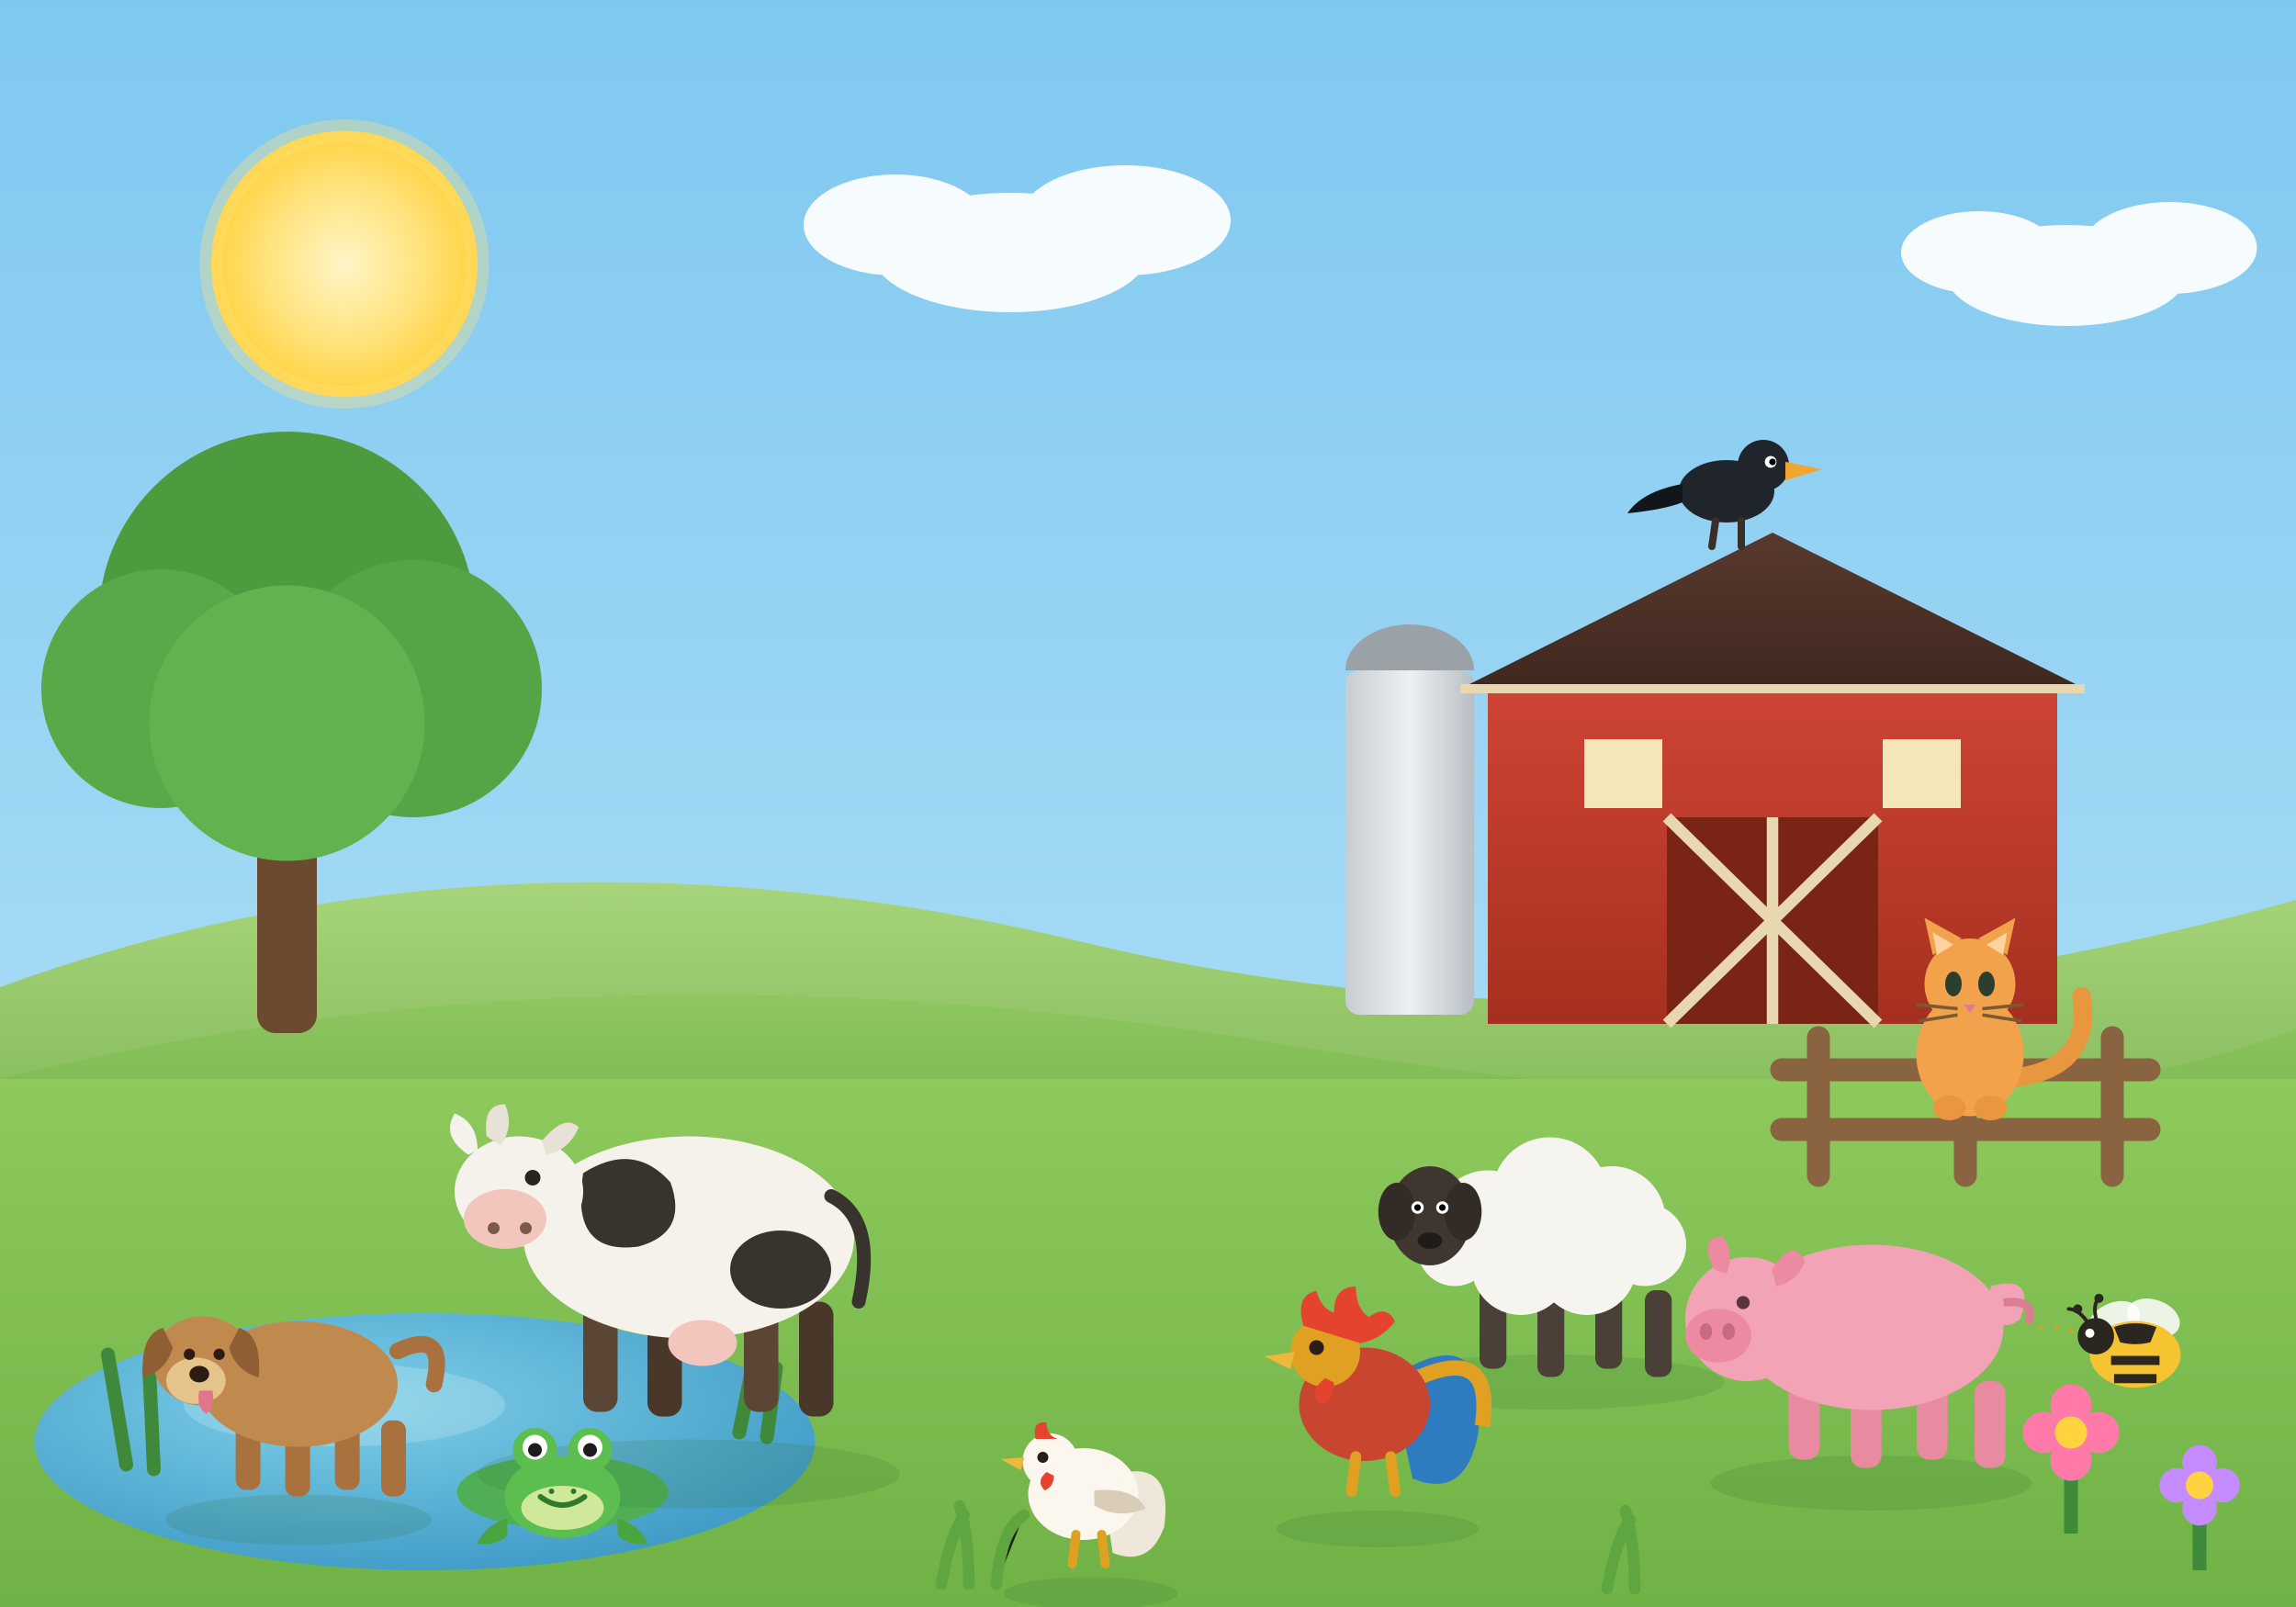
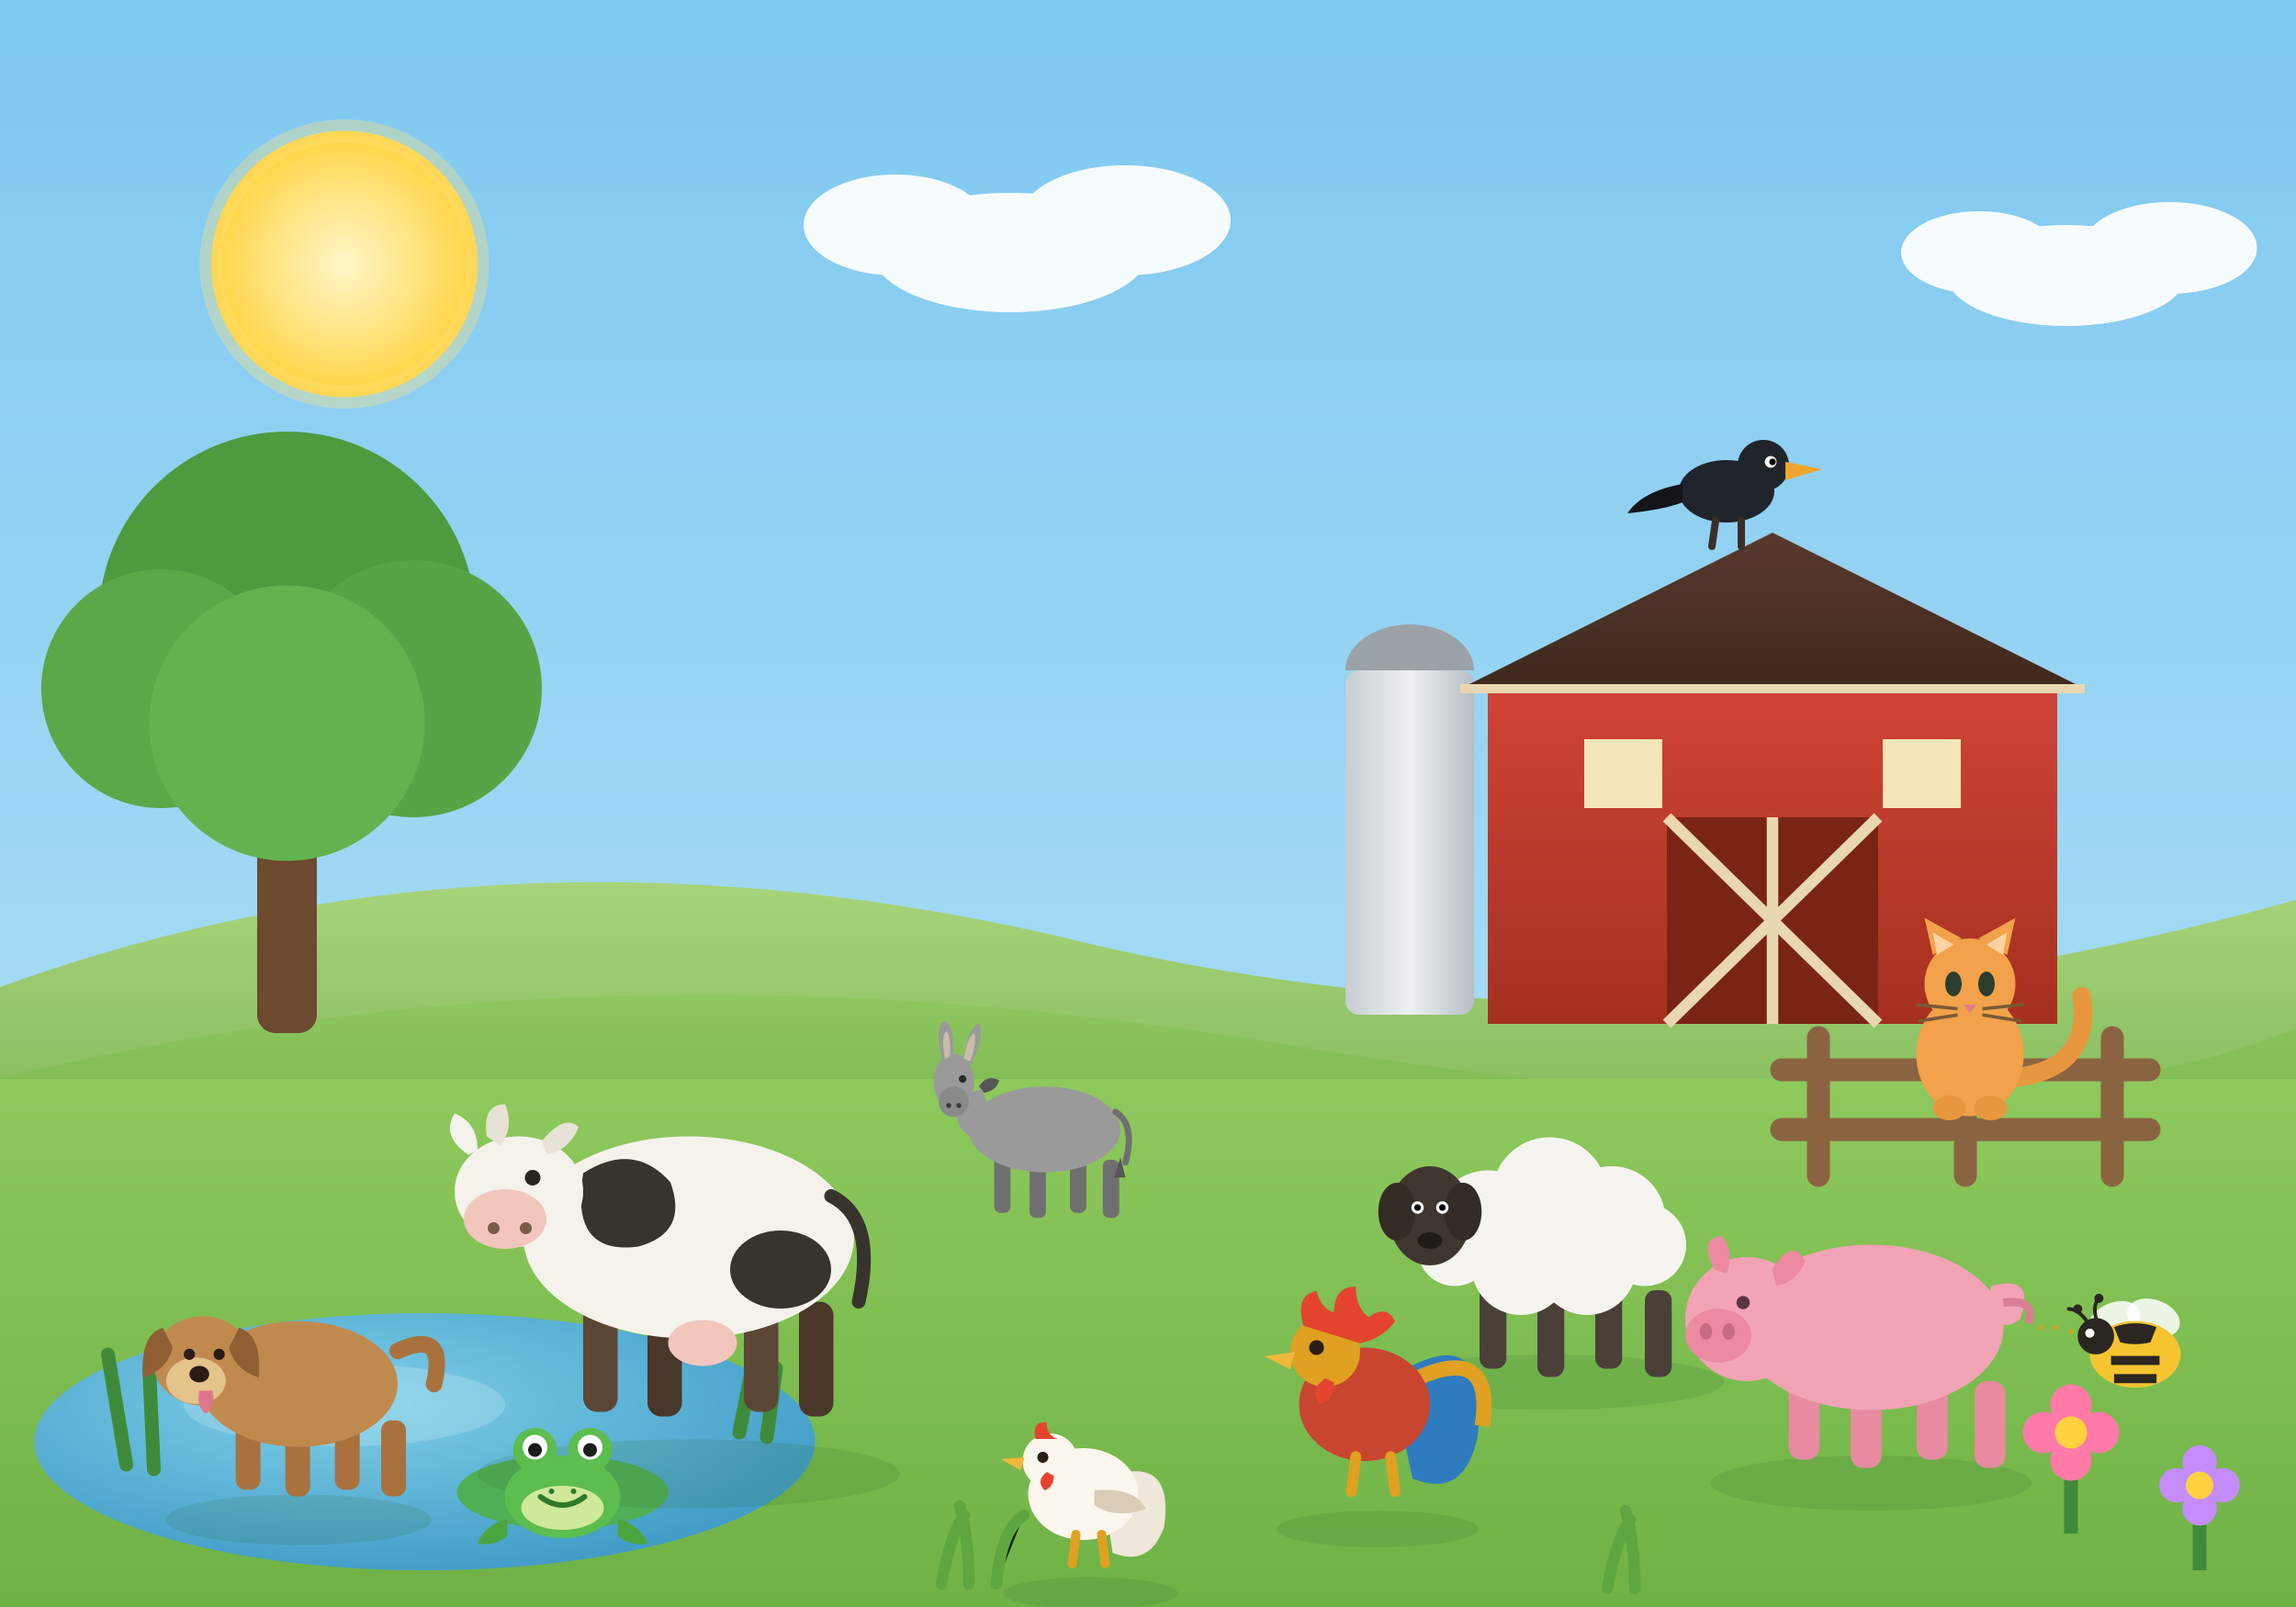
<svg xmlns="http://www.w3.org/2000/svg" viewBox="0 0 1000 700" role="img" aria-label="Boerderij met dieren">
  <defs>
    <style>.hit{fill:transparent;}.animal-node{cursor:pointer;}</style>
    <linearGradient id="skyG" x1="0" y1="0" x2="0" y2="1">
      <stop offset="0" stop-color="#7ec8f0" />
      <stop offset="0.7" stop-color="#a9dcf5" />
      <stop offset="1" stop-color="#d8f0fb" />
    </linearGradient>
    <linearGradient id="hillFar" x1="0" y1="0" x2="0" y2="1">
      <stop offset="0" stop-color="#a7d47a" />
      <stop offset="1" stop-color="#8bc061" />
    </linearGradient>
    <linearGradient id="hillNear" x1="0" y1="0" x2="0" y2="1">
      <stop offset="0" stop-color="#8fc75f" />
      <stop offset="1" stop-color="#6fae49" />
    </linearGradient>
    <linearGradient id="groundG" x1="0" y1="0" x2="0" y2="1">
      <stop offset="0" stop-color="#8ec95c" />
      <stop offset="1" stop-color="#6fb246" />
    </linearGradient>
    <linearGradient id="barnG" x1="0" y1="0" x2="0" y2="1">
      <stop offset="0" stop-color="#cf4436" />
      <stop offset="1" stop-color="#a5301f" />
    </linearGradient>
    <linearGradient id="roofG" x1="0" y1="0" x2="0" y2="1">
      <stop offset="0" stop-color="#59392e" />
      <stop offset="1" stop-color="#3f281f" />
    </linearGradient>
    <radialGradient id="sunG" cx="0.5" cy="0.5" r="0.5">
      <stop offset="0" stop-color="#fff6c8" />
      <stop offset="0.6" stop-color="#ffe27a" />
      <stop offset="1" stop-color="#ffd23f" />
    </radialGradient>
    <radialGradient id="pondG" cx="0.4" cy="0.35" r="0.7">
      <stop offset="0" stop-color="#7fd0e8" />
      <stop offset="1" stop-color="#3f9ac6" />
    </radialGradient>
    <linearGradient id="siloG" x1="0" y1="0" x2="1" y2="0">
      <stop offset="0" stop-color="#c7cdd2" />
      <stop offset="0.5" stop-color="#eef1f3" />
      <stop offset="1" stop-color="#b7bec4" />
    </linearGradient>
  </defs>
  <rect x="0" y="0" width="1000" height="700" fill="url(#skyG)" />
  <circle cx="150" cy="115" r="58" fill="url(#sunG)" />
  <circle cx="150" cy="115" r="58" fill="none" stroke="#ffe27a" stroke-width="10" opacity="0.35" />
  <g fill="#ffffff" opacity="0.92">
    <ellipse cx="440" cy="110" rx="60" ry="26" />
    <ellipse cx="490" cy="96" rx="46" ry="24" />
    <ellipse cx="390" cy="98" rx="40" ry="22" />
    <ellipse cx="900" cy="120" rx="52" ry="22" />
    <ellipse cx="945" cy="108" rx="38" ry="20" />
    <ellipse cx="862" cy="110" rx="34" ry="18" />
  </g>
  <path d="M0,430 Q220,350 470,410 T1000,392 L1000,470 L0,470 Z" fill="url(#hillFar)" />
  <path d="M0,470 Q260,405 560,455 T1000,448 L1000,520 L0,520 Z" fill="url(#hillNear)" />
  <rect x="0" y="470" width="1000" height="230" fill="url(#groundG)" />
  <g>
    <rect x="112" y="300" width="26" height="150" rx="8" fill="#6b4a30" />
    <circle cx="125" cy="270" r="82" fill="#4e9a3f" />
    <circle cx="70" cy="300" r="52" fill="#5aa848" />
    <circle cx="180" cy="300" r="56" fill="#57a446" />
    <circle cx="125" cy="315" r="60" fill="#62b34f" />
  </g>
  <g>
    <rect x="586" y="292" width="56" height="150" rx="6" fill="url(#siloG)" />
    <path d="M586,292 a28,20 0 0 1 56,0 Z" fill="#9aa2a8" />
    <rect x="648" y="300" width="248" height="146" fill="url(#barnG)" />
    <path d="M636,300 L772,232 L908,300 Z" fill="url(#roofG)" />
    <rect x="726" y="356" width="92" height="90" fill="#7a2416" />
    <path d="M772,356 L772,446 M726,356 L818,446 M818,356 L726,446" stroke="#e9d7b0" stroke-width="5" />
    <rect x="690" y="322" width="34" height="30" fill="#f4e6b8" />
    <rect x="820" y="322" width="34" height="30" fill="#f4e6b8" />
    <path d="M636,300 L908,300" stroke="#e9d7b0" stroke-width="4" />
  </g>
  <g stroke="#8a6440" stroke-width="10" stroke-linecap="round">
    <line x1="792" y1="452" x2="792" y2="512" />
    <line x1="856" y1="452" x2="856" y2="512" />
    <line x1="920" y1="452" x2="920" y2="512" />
    <line x1="776" y1="466" x2="936" y2="466" />
    <line x1="776" y1="492" x2="936" y2="492" />
  </g>
  <g>
    <ellipse cx="185" cy="628" rx="170" ry="56" fill="url(#pondG)" />
    <ellipse cx="150" cy="612" rx="70" ry="18" fill="#ffffff" opacity="0.18" />
    <g stroke="#3f8a3a" stroke-width="6" stroke-linecap="round">
      <line x1="55" y1="638" x2="47" y2="590" />
      <line x1="67" y1="640" x2="65" y2="596" />
      <line x1="322" y1="624" x2="330" y2="584" />
      <line x1="334" y1="626" x2="338" y2="596" />
    </g>
    <ellipse cx="245" cy="650" rx="46" ry="16" fill="#4fae56" />
  </g>
  <g stroke="#5aa23f" stroke-width="5" stroke-linecap="round" opacity="0.8">
    <path d="M410,690 q4,-22 10,-30 M422,690 q0,-20 -4,-34 M434,690 q2,-24 12,-30" />
    <path d="M700,692 q4,-22 10,-30 M712,692 q0,-20 -4,-34" />
  </g>
  <g>
    <g transform="translate(902,628)">
      <line x1="0" y1="0" x2="0" y2="40" stroke="#3f8a3a" stroke-width="6" />
      <g fill="#ff7aa8">
        <circle cx="-12" cy="-4" r="9" />
        <circle cx="12" cy="-4" r="9" />
        <circle cx="0" cy="-16" r="9" />
        <circle cx="0" cy="8" r="9" />
      </g>
      <circle cx="0" cy="-4" r="7" fill="#ffd23f" />
    </g>
    <g transform="translate(958,650)">
      <line x1="0" y1="0" x2="0" y2="34" stroke="#3f8a3a" stroke-width="6" />
      <g fill="#c58cff">
        <circle cx="-10" cy="-3" r="7.5" />
        <circle cx="10" cy="-3" r="7.5" />
        <circle cx="0" cy="-13" r="7.5" />
        <circle cx="0" cy="7" r="7.5" />
      </g>
      <circle cx="0" cy="-3" r="6" fill="#ffd23f" />
    </g>
  </g>
  <g fill="#2f6b2a" opacity="0.16">
    <ellipse cx="300" cy="642" rx="92" ry="15" />
    <ellipse cx="130" cy="662" rx="58" ry="11" />
    <ellipse cx="675" cy="602" rx="76" ry="12" />
    <ellipse cx="815" cy="646" rx="70" ry="12" />
    <ellipse cx="475" cy="694" rx="38" ry="7" />
    <ellipse cx="600" cy="666" rx="44" ry="8" />
  </g>
  <g transform="translate(752,214) scale(0.8)">
    <g class="animal-node" data-key="kraai" role="button" aria-label="Kraai" tabindex="0">
      <rect class="hit" x="-40" y="-46" width="86" height="80" />
      <ellipse cx="0" cy="0" rx="26" ry="17" fill="#20242b" />
      <circle cx="20" cy="-14" r="14" fill="#20242b" />
      <path d="M32,-16 l20,4 l-20,6 z" fill="#f0a52e" />
      <circle cx="24" cy="-16" r="3.2" fill="#fff" />
      <circle cx="25" cy="-16" r="1.8" fill="#000" />
      <path d="M-24,-4 q-22,4 -30,16 q20,-2 30,-6 z" fill="#12151a" />
      <line x1="-6" y1="16" x2="-8" y2="30" stroke="#3a2f28" stroke-width="4" stroke-linecap="round" />
      <line x1="8" y1="16" x2="8" y2="30" stroke="#3a2f28" stroke-width="4" stroke-linecap="round" />
    </g>
  </g>
  <g transform="translate(858,452) scale(0.9)">
    <g class="animal-node" data-key="poes" role="button" aria-label="Poes" tabindex="0">
      <rect class="hit" x="-42" y="-52" width="90" height="96" />
      <path d="M14,20 q46,-2 40,-40" stroke="#e8973f" stroke-width="9" fill="none" stroke-linecap="round" />
      <ellipse cx="0" cy="8" rx="26" ry="30" fill="#f2a24a" />
      <circle cx="0" cy="-26" r="22" fill="#f2a24a" />
      <path d="M-18,-40 l-4,-18 l18,10 z" fill="#f2a24a" />
      <path d="M18,-40 l4,-18 l-18,10 z" fill="#f2a24a" />
      <path d="M-16,-40 l-2,-11 l10,6 z" fill="#ffd2a1" />
      <path d="M16,-40 l2,-11 l-10,6 z" fill="#ffd2a1" />
      <ellipse cx="-8" cy="-26" rx="4" ry="6" fill="#2c3e2e" />
      <ellipse cx="8" cy="-26" rx="4" ry="6" fill="#2c3e2e" />
      <path d="M-3,-16 l3,4 l3,-4 z" fill="#e07b8a" />
      <g stroke="#7a5a34" stroke-width="1.6">
        <line x1="-6" y1="-14" x2="-26" y2="-16" />
        <line x1="-6" y1="-11" x2="-25" y2="-8" />
        <line x1="6" y1="-14" x2="26" y2="-16" />
        <line x1="6" y1="-11" x2="25" y2="-8" />
      </g>
      <g fill="#e8973f">
        <ellipse cx="-10" cy="34" rx="8" ry="6" />
        <ellipse cx="10" cy="34" rx="8" ry="6" />
      </g>
    </g>
  </g>
  <g transform="translate(300,545) scale(1.0)">
    <g class="animal-node" data-key="koe" role="button" aria-label="Koe" tabindex="0">
      <rect class="hit" x="-104" y="-72" width="200" height="168" />
      <g fill="#5b4636">
        <rect x="-46" y="18" width="15" height="52" rx="6" />
        <rect x="24" y="18" width="15" height="52" rx="6" />
      </g>
      <g fill="#493729">
        <rect x="-18" y="22" width="15" height="50" rx="6" />
        <rect x="48" y="22" width="15" height="50" rx="6" />
      </g>
      <ellipse cx="0" cy="-6" rx="72" ry="44" fill="#f5f2ec" />
      <path d="M-46,-34 q22,-14 38,4 q8,22 -14,28 q-30,4 -24,-32z" fill="#39332d" />
      <ellipse cx="40" cy="8" rx="22" ry="17" fill="#39332d" />
      <path d="M62,-24 q20,10 12,46" stroke="#39332d" stroke-width="6" fill="none" stroke-linecap="round" />
      <ellipse cx="6" cy="40" rx="15" ry="10" fill="#f2c6bd" />
      <g transform="translate(-74,-26)">
        <ellipse cx="0" cy="0" rx="28" ry="24" fill="#f5f2ec" />
        <ellipse cx="-6" cy="12" rx="18" ry="13" fill="#f2c6bd" />
        <circle cx="-11" cy="16" r="2.6" fill="#7a5a48" />
        <circle cx="3" cy="16" r="2.6" fill="#7a5a48" />
        <circle cx="6" cy="-6" r="3.4" fill="#2a241f" />
        <path d="M-22,-16 q-12,-8 -6,-18 q10,4 10,16z" fill="#f5f2ec" />
        <path d="M-14,-24 q-2,-14 8,-14 q4,10 -2,18z" fill="#e8e2d6" />
        <path d="M10,-22 q10,-12 16,-6 q-4,10 -14,12z" fill="#e8e2d6" />
      </g>
    </g>
  </g>
  <g transform="translate(130,600) scale(0.72)">
    <g class="animal-node" data-key="hond" role="button" aria-label="Hond" tabindex="0">
      <rect class="hit" x="-90" y="-60" width="176" height="146" />
      <g fill="#a9713e">
        <rect x="-38" y="22" width="15" height="46" rx="6" />
        <rect x="-8" y="26" width="15" height="46" rx="6" />
        <rect x="22" y="22" width="15" height="46" rx="6" />
        <rect x="50" y="26" width="15" height="46" rx="6" />
      </g>
      <path d="M60,-16 q30,-14 22,20" stroke="#a9713e" stroke-width="10" fill="none" stroke-linecap="round" />
      <ellipse cx="0" cy="4" rx="60" ry="38" fill="#c08a4e" />
      <g transform="translate(-58,-14)">
        <ellipse cx="0" cy="4" rx="30" ry="27" fill="#c08a4e" />
        <ellipse cx="-4" cy="16" rx="18" ry="14" fill="#e5c48c" />
        <path d="M-24,-16 q-14,4 -12,30 q14,-4 18,-18z" fill="#8f5e33" />
        <path d="M22,-16 q14,4 12,30 q-14,-4 -18,-18z" fill="#8f5e33" />
        <circle cx="-8" cy="0" r="3.4" fill="#2a1c12" />
        <circle cx="10" cy="0" r="3.4" fill="#2a1c12" />
        <ellipse cx="-2" cy="12" rx="6" ry="5" fill="#2a1c12" />
        <path d="M-2,22 q-2,10 4,14 q6,-4 4,-14z" fill="#e0768a" />
      </g>
    </g>
  </g>
  <g transform="translate(245,646) scale(0.6)">
    <g class="animal-node" data-key="kikker" role="button" aria-label="Kikker" tabindex="0">
      <rect class="hit" x="-56" y="-56" width="112" height="100" />
      <ellipse cx="0" cy="10" rx="42" ry="30" fill="#5cbe4e" />
      <ellipse cx="0" cy="18" rx="30" ry="16" fill="#cfe89a" />
      <g fill="#4aa53f">
        <path d="M-40,26 q-16,4 -22,18 q14,2 22,-6z" />
        <path d="M40,26 q16,4 22,18 q-14,2 -22,-6z" />
      </g>
      <circle cx="-20" cy="-24" r="16" fill="#5cbe4e" />
      <circle cx="20" cy="-24" r="16" fill="#5cbe4e" />
      <circle cx="-20" cy="-26" r="9" fill="#fff" />
      <circle cx="20" cy="-26" r="9" fill="#fff" />
      <circle cx="-20" cy="-24" r="5" fill="#1c1c1c" />
      <circle cx="20" cy="-24" r="5" fill="#1c1c1c" />
      <path d="M-16,10 q16,12 32,0" stroke="#2f7a2a" stroke-width="4" fill="none" stroke-linecap="round" />
      <circle cx="-8" cy="6" r="2" fill="#2f7a2a" />
      <circle cx="8" cy="6" r="2" fill="#2f7a2a" />
    </g>
  </g>
  <g transform="translate(475,646) scale(0.8)">
    <g class="animal-node" data-key="kip" role="button" aria-label="Kip" tabindex="0">
      <rect class="hit" x="-48" y="-50" width="96" height="100" />
      <path d="M6,-2 q40,-16 34,26 q-8,22 -28,14 z" fill="#efe7da" />
      <ellipse cx="-4" cy="6" rx="30" ry="25" fill="#fbf6ee" />
      <circle cx="-22" cy="-12" r="15" fill="#fbf6ee" />
      <path d="M-30,-24 q-2,-10 6,-9 q0,7 6,9z" fill="#e4442e" />
      <path d="M-36,-14 l-13,1 l11,6 z" fill="#f0b73a" />
      <path d="M-24,-6 q-6,5 -1,10 q5,-2 5,-8 z" fill="#e4442e" />
      <circle cx="-26" cy="-14" r="3" fill="#2a1e16" />
      <path d="M2,4 q22,-2 28,10 q-16,6 -28,-2z" fill="#d9cdb8" />
      <g stroke="#e0a021" stroke-width="5" stroke-linecap="round">
        <line x1="-8" y1="28" x2="-10" y2="44" />
        <line x1="6" y1="28" x2="8" y2="44" />
      </g>
    </g>
  </g>
  <g transform="translate(600,606) scale(0.95)">
    <g class="animal-node" data-key="haan" role="button" aria-label="Haan" tabindex="0">
      <rect class="hit" x="-54" y="-62" width="108" height="118" />
      <path d="M6,-6 q46,-30 40,26 q-6,30 -30,20 z" fill="#2f7bbf" />
      <path d="M14,-4 q40,-20 34,20" stroke="#e0a021" stroke-width="7" fill="none" />
      <ellipse cx="-6" cy="6" rx="30" ry="26" fill="#c8452f" />
      <circle cx="-24" cy="-18" r="16" fill="#e0a021" />
      <path d="M-34,-30 q-4,-14 6,-16 q2,8 8,10 q0,-12 10,-12 q0,10 6,14 q8,-6 12,2 q-6,8 -16,10 z" fill="#e4442e" />
      <path d="M-38,-18 l-14,2 l12,6 z" fill="#f0b73a" />
      <path d="M-24,-6 q-8,6 -2,12 q6,-2 6,-10 z" fill="#e4442e" />
      <circle cx="-28" cy="-20" r="3.4" fill="#2a1e16" />
      <g stroke="#e0a021" stroke-width="5" stroke-linecap="round">
        <line x1="-10" y1="30" x2="-12" y2="46" />
        <line x1="6" y1="30" x2="8" y2="46" />
      </g>
    </g>
  </g>
  <g transform="translate(675,535) scale(0.9)">
    <g class="animal-node" data-key="schaap" role="button" aria-label="Schaap" tabindex="0">
      <rect class="hit" x="-84" y="-60" width="164" height="140" />
      <g fill="#4a4038">
        <rect x="-34" y="26" width="13" height="42" rx="5" />
        <rect x="-6" y="30" width="13" height="42" rx="5" />
        <rect x="22" y="26" width="13" height="42" rx="5" />
        <rect x="46" y="30" width="13" height="42" rx="5" />
      </g>
      <g fill="#f6f4ef">
        <circle cx="-30" cy="-2" r="26" />
        <circle cx="0" cy="-16" r="28" />
        <circle cx="30" cy="-4" r="26" />
        <circle cx="-14" cy="18" r="24" />
        <circle cx="18" cy="18" r="24" />
        <circle cx="0" cy="6" r="30" />
        <circle cx="46" cy="8" r="20" />
        <circle cx="-46" cy="10" r="18" />
      </g>
      <g transform="translate(-58,-6)">
        <ellipse cx="0" cy="0" rx="20" ry="24" fill="#3f362f" />
        <ellipse cx="-16" cy="-2" rx="9" ry="14" fill="#332b25" />
        <ellipse cx="16" cy="-2" rx="9" ry="14" fill="#332b25" />
        <circle cx="-6" cy="-4" r="3" fill="#fff" />
        <circle cx="6" cy="-4" r="3" fill="#fff" />
        <circle cx="-6" cy="-4" r="1.6" fill="#000" />
        <circle cx="6" cy="-4" r="1.6" fill="#000" />
        <ellipse cx="0" cy="12" rx="6" ry="4" fill="#211b17" />
      </g>
    </g>
  </g>
  <g transform="translate(815,580) scale(0.9)">
    <g class="animal-node" data-key="varken" role="button" aria-label="Varken" tabindex="0">
      <rect class="hit" x="-84" y="-56" width="168" height="130" />
      <g fill="#e88aa0">
        <rect x="-40" y="20" width="15" height="42" rx="6" />
        <rect x="-10" y="24" width="15" height="42" rx="6" />
        <rect x="22" y="20" width="15" height="42" rx="6" />
        <rect x="50" y="24" width="15" height="42" rx="6" />
      </g>
      <ellipse cx="0" cy="-2" rx="64" ry="40" fill="#f3a3b6" />
      <path d="M58,-22 q22,-6 14,16 q-10,8 -16,-6z" fill="#f3a3b6" />
      <path d="M64,-14 q16,-2 12,10" stroke="#d97e93" stroke-width="4" fill="none" />
      <g transform="translate(-60,-12)">
        <circle cx="0" cy="6" r="30" fill="#f3a3b6" />
        <ellipse cx="-14" cy="14" rx="16" ry="13" fill="#eb8aa0" />
        <ellipse cx="-20" cy="12" rx="3" ry="4" fill="#c76b80" />
        <ellipse cx="-9" cy="12" rx="3" ry="4" fill="#c76b80" />
        <path d="M-16,-18 q-8,-16 4,-16 q6,8 2,18z" fill="#eb8aa0" />
        <path d="M12,-18 q10,-16 16,-4 q-4,10 -14,12z" fill="#eb8aa0" />
        <circle cx="-2" cy="-2" r="3.2" fill="#5a3540" />
      </g>
    </g>
  </g>
  <g transform="translate(930,586) scale(0.66)">
    <path d="M0,20 q-40,-40 -70,-30" stroke="#e0a021" stroke-width="3" fill="none" stroke-dasharray="4 6" opacity="0.6" />
    <g class="animal-node" data-key="bij" role="button" aria-label="Bij" tabindex="0">
      <rect class="hit" x="-48" y="-42" width="96" height="88" />
      <ellipse cx="-14" cy="-16" rx="18" ry="12" fill="#ffffff" opacity="0.85" transform="rotate(-24 -14 -16)" />
      <ellipse cx="12" cy="-18" rx="18" ry="12" fill="#ffffff" opacity="0.85" transform="rotate(20 12 -18)" />
      <ellipse cx="0" cy="6" rx="30" ry="22" fill="#f6c430" />
      <path d="M-14,-12 a30,22 0 0 1 28,0 l-4,10 a30,22 0 0 1 -20,0 z" fill="#2b2620" />
      <path d="M-16,10 h32 M-14,22 h28" stroke="#2b2620" stroke-width="6" />
      <circle cx="-26" cy="-6" r="12" fill="#2b2620" />
      <circle cx="-30" cy="-8" r="3" fill="#fff" />
      <path d="M-32,-16 q-6,-8 -12,-8 M-26,-18 q-2,-9 2,-13" stroke="#2b2620" stroke-width="2.4" fill="none" stroke-linecap="round" />
      <circle cx="-38" cy="-24" r="3" fill="#2b2620" />
      <circle cx="-24" cy="-31" r="3" fill="#2b2620" />
    </g>
  </g>
+   <g transform="translate(455,492) scale(0.55)">
+     <g class="animal-node" data-key="ezel" role="button" aria-label="Ezel" tabindex="0">
+       <rect class="hit" x="-96" y="-78" width="184" height="164" />
+       <g fill="#6f6f6f">
+         <rect x="-40" y="20" width="13" height="46" rx="5" />
+         <rect x="-12" y="24" width="13" height="46" rx="5" />
+         <rect x="20" y="20" width="13" height="46" rx="5" />
+         <rect x="46" y="24" width="13" height="46" rx="5" />
+       </g>
+       <ellipse cx="0" cy="0" rx="60" ry="34" fill="#9a9a9a" />
+       <path d="M56,-14 q16,10 8,40" stroke="#6f6f6f" stroke-width="5" fill="none" stroke-linecap="round" />
+       <path d="M60,22 l-5,16 l9,0 z" fill="#565656" />
+       <path d="M-52,-34 q6,-10 16,-5 q-2,8 -12,10z" fill="#565656" />
+       <g transform="translate(-56,-22)">
+         <path d="M-2,28 q-16,-8 -10,-32 l18,-6 q10,22 4,36z" fill="#9a9a9a" />
+         <ellipse cx="-16" cy="-16" rx="16" ry="22" fill="#9a9a9a" />
+         <ellipse cx="-16" cy="0" rx="12" ry="12" fill="#8a8a8a" />
+         <circle cx="-20" cy="3" r="2" fill="#3a3a3a" />
+         <circle cx="-12" cy="3" r="2" fill="#3a3a3a" />
+         <circle cx="-9" cy="-18" r="3" fill="#2a2a2a" />
+         <path d="M-25,-32 q-7,-28 2,-32 q9,5 6,32z" fill="#9a9a9a" />
+         <path d="M-9,-32 q5,-28 13,-30 q5,9 -6,32z" fill="#9a9a9a" />
+         <path d="M-23,-34 q-3,-18 1,-22 q4,4 3,20z" fill="#cbbba9" />
+         <path d="M-8,-34 q3,-18 8,-20 q3,5 -3,22z" fill="#cbbba9" />
+       </g>
+     </g>
+   </g>
</svg>
